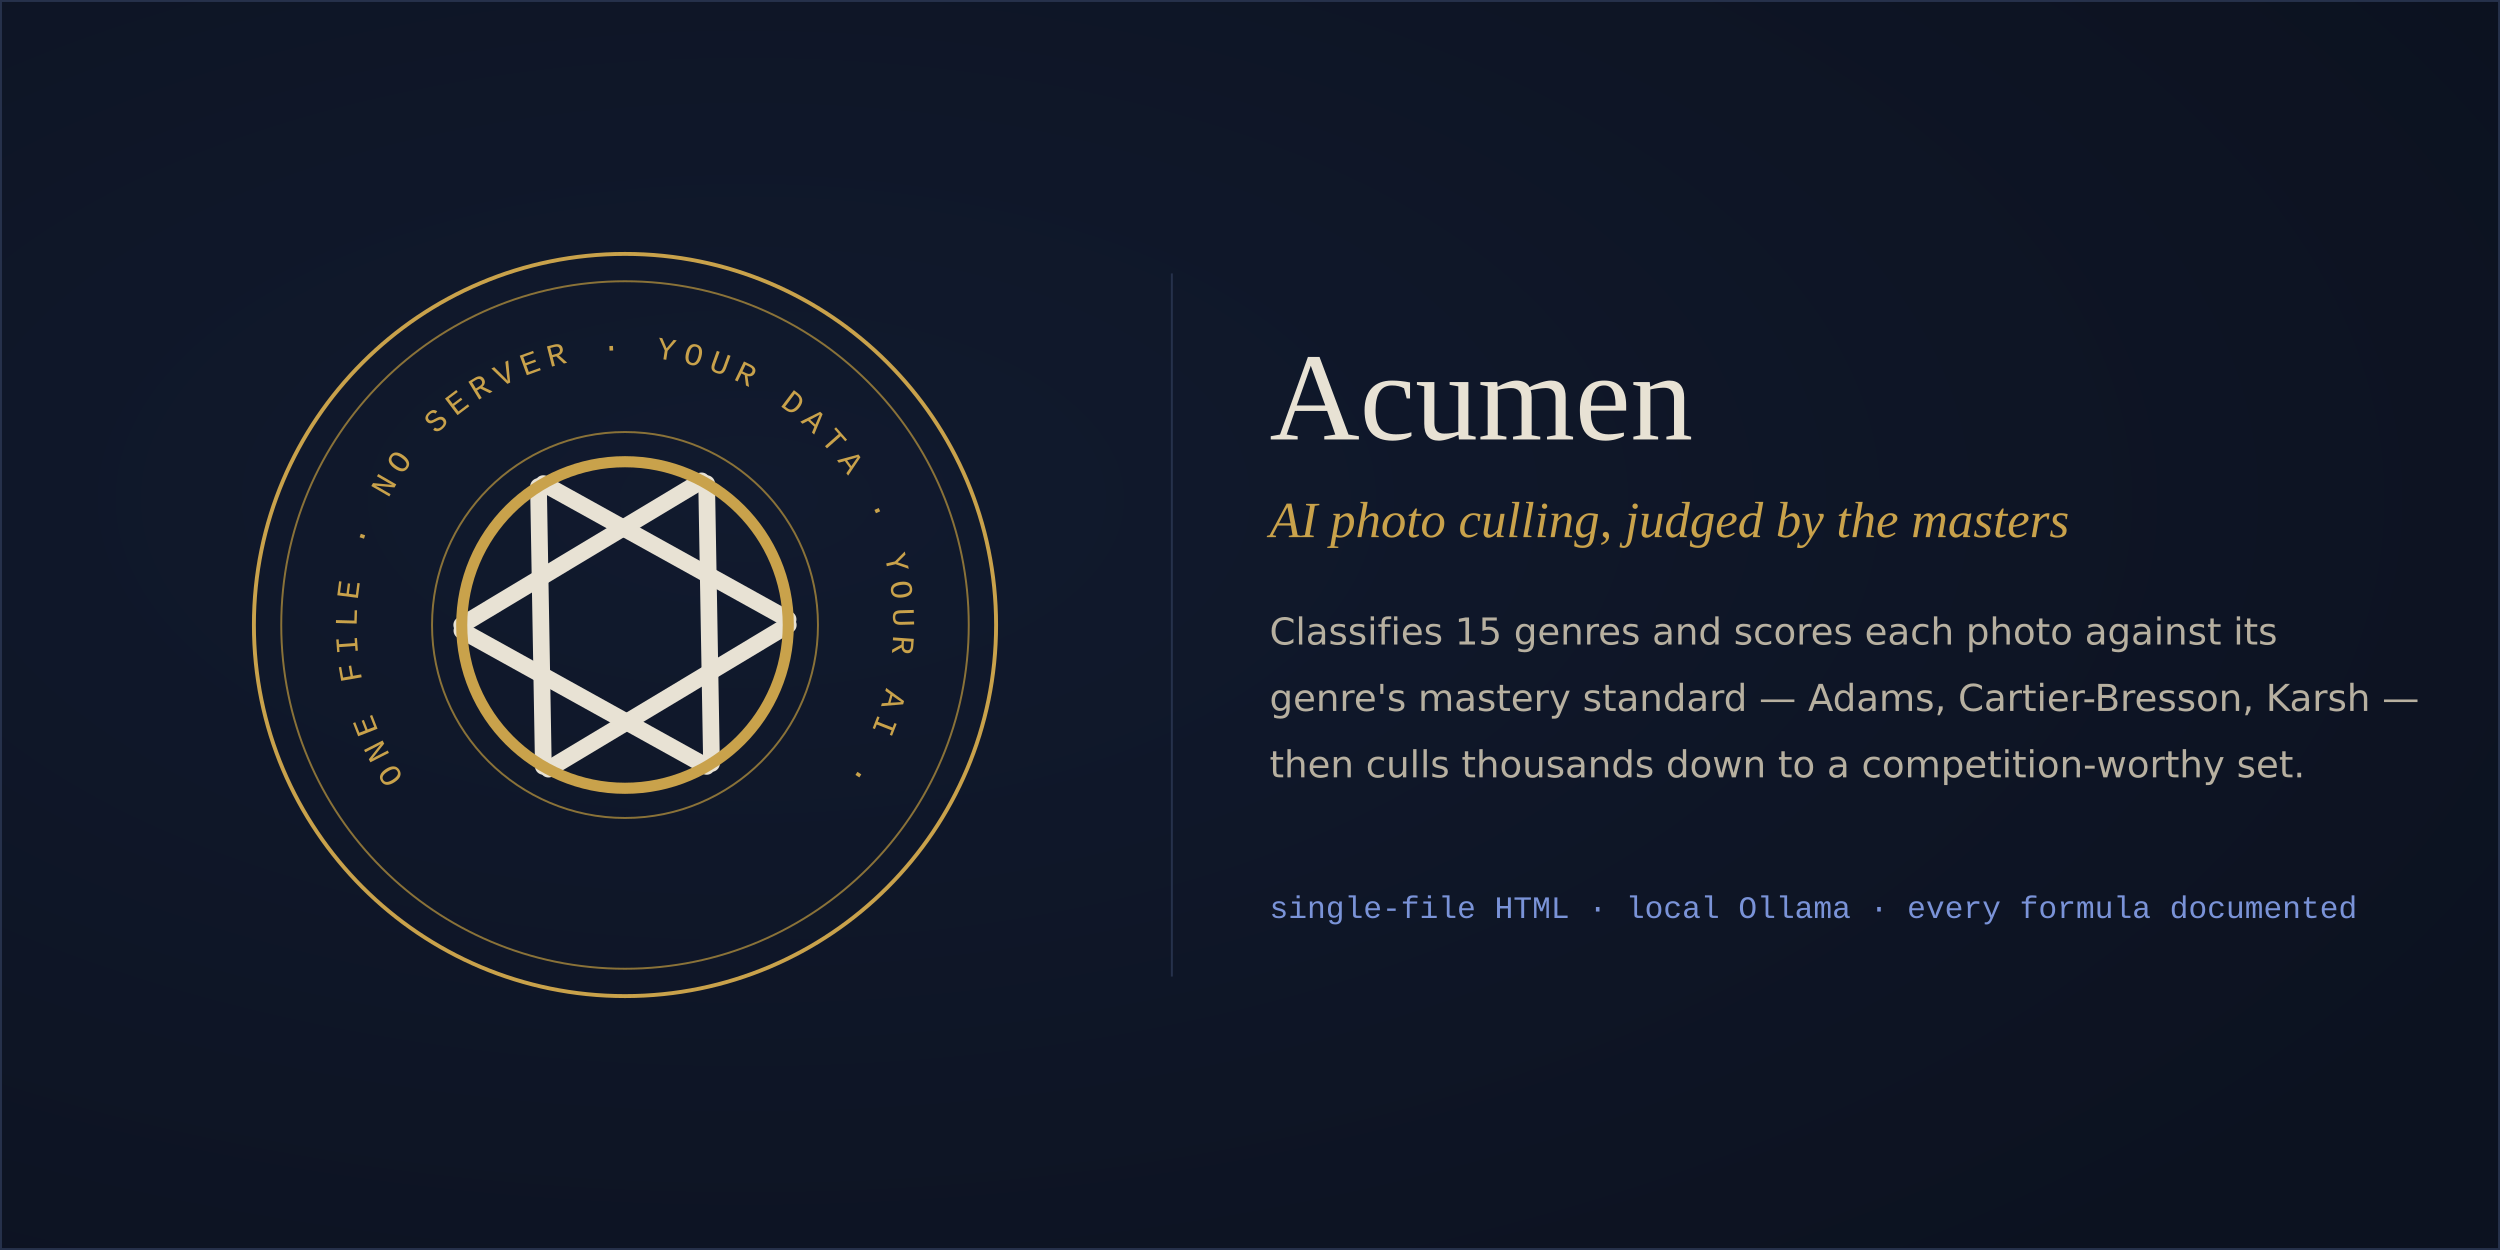
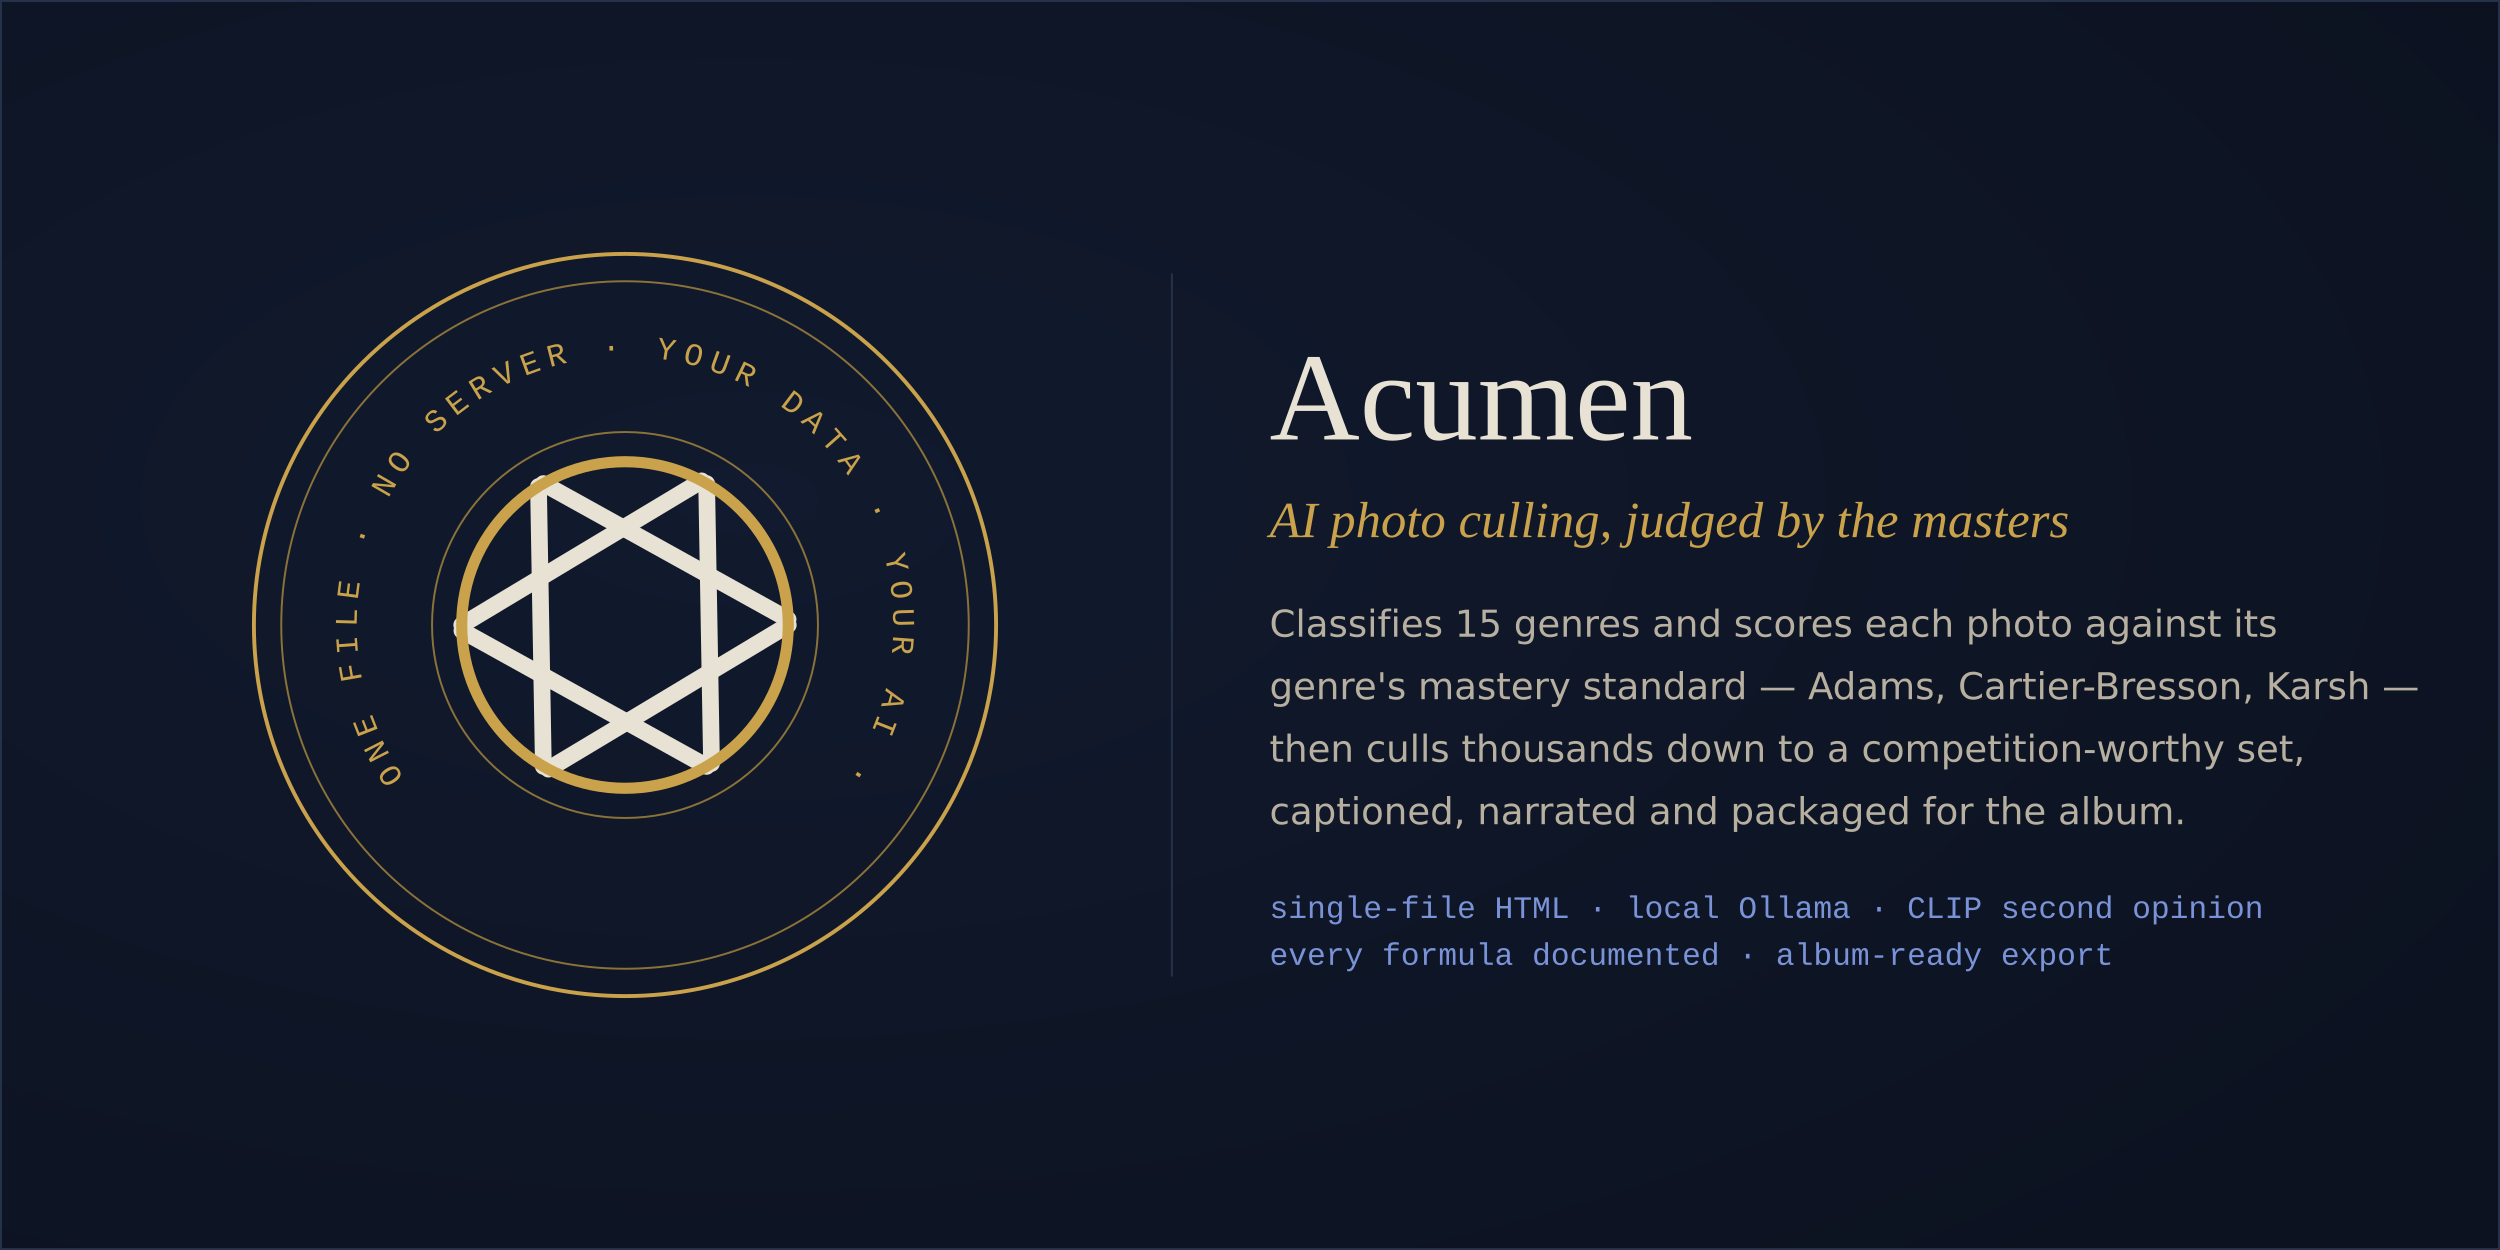
<svg xmlns="http://www.w3.org/2000/svg" width="1280" height="640" viewBox="0 0 1280 640">
  <defs>
    <radialGradient id="glow" cx="30%" cy="40%" r="80%">
      <stop offset="0%" stop-color="#111A2E" />
      <stop offset="100%" stop-color="#0C1220" />
    </radialGradient>
  </defs>
  <rect width="1280" height="640" fill="url(#glow)" />
  <rect x="0.5" y="0.5" width="1279" height="639" fill="none" stroke="#26314B" />
  <circle cx="320" cy="320" r="190" fill="none" stroke="#C9A24B" stroke-width="2" />
  <circle cx="320" cy="320" r="176" fill="none" stroke="#8A7238" stroke-width="1" />
  <circle cx="320" cy="320" r="98.8" fill="none" stroke="#8A7238" stroke-width="1" />
  <text x="204.3" y="394.2" font-family="'Courier New', 'DejaVu Sans Mono', monospace" font-size="16.15" fill="#C9A24B" text-anchor="middle" transform="rotate(-122.7 204.3 394.2)">O</text>
  <text x="197.5" y="382.3" font-family="'Courier New', 'DejaVu Sans Mono', monospace" font-size="16.15" fill="#C9A24B" text-anchor="middle" transform="rotate(-117.0 197.5 382.3)">N</text>
  <text x="192.0" y="369.8" font-family="'Courier New', 'DejaVu Sans Mono', monospace" font-size="16.15" fill="#C9A24B" text-anchor="middle" transform="rotate(-111.3 192.0 369.8)">E</text>
  <text x="184.6" y="343.5" font-family="'Courier New', 'DejaVu Sans Mono', monospace" font-size="16.15" fill="#C9A24B" text-anchor="middle" transform="rotate(-99.9 184.6 343.5)">F</text>
  <text x="183.0" y="329.9" font-family="'Courier New', 'DejaVu Sans Mono', monospace" font-size="16.15" fill="#C9A24B" text-anchor="middle" transform="rotate(-94.1 183.0 329.9)">I</text>
  <text x="182.7" y="316.3" font-family="'Courier New', 'DejaVu Sans Mono', monospace" font-size="16.15" fill="#C9A24B" text-anchor="middle" transform="rotate(-88.4 182.7 316.3)">L</text>
  <text x="183.7" y="302.6" font-family="'Courier New', 'DejaVu Sans Mono', monospace" font-size="16.15" fill="#C9A24B" text-anchor="middle" transform="rotate(-82.7 183.7 302.6)">E</text>
  <text x="189.8" y="276.0" font-family="'Courier New', 'DejaVu Sans Mono', monospace" font-size="16.15" fill="#C9A24B" text-anchor="middle" transform="rotate(-71.3 189.8 276.0)">·</text>
  <text x="201.1" y="251.1" font-family="'Courier New', 'DejaVu Sans Mono', monospace" font-size="16.15" fill="#C9A24B" text-anchor="middle" transform="rotate(-59.9 201.1 251.1)">N</text>
  <text x="208.6" y="239.6" font-family="'Courier New', 'DejaVu Sans Mono', monospace" font-size="16.15" fill="#C9A24B" text-anchor="middle" transform="rotate(-54.2 208.6 239.6)">O</text>
  <text x="226.7" y="219.2" font-family="'Courier New', 'DejaVu Sans Mono', monospace" font-size="16.15" fill="#C9A24B" text-anchor="middle" transform="rotate(-42.8 226.7 219.2)">S</text>
  <text x="237.1" y="210.4" font-family="'Courier New', 'DejaVu Sans Mono', monospace" font-size="16.15" fill="#C9A24B" text-anchor="middle" transform="rotate(-37.1 237.1 210.4)">E</text>
  <text x="248.4" y="202.7" font-family="'Courier New', 'DejaVu Sans Mono', monospace" font-size="16.15" fill="#C9A24B" text-anchor="middle" transform="rotate(-31.4 248.4 202.7)">R</text>
  <text x="260.5" y="196.2" font-family="'Courier New', 'DejaVu Sans Mono', monospace" font-size="16.15" fill="#C9A24B" text-anchor="middle" transform="rotate(-25.7 260.5 196.2)">V</text>
  <text x="273.1" y="190.9" font-family="'Courier New', 'DejaVu Sans Mono', monospace" font-size="16.15" fill="#C9A24B" text-anchor="middle" transform="rotate(-20.0 273.1 190.9)">E</text>
  <text x="286.1" y="186.8" font-family="'Courier New', 'DejaVu Sans Mono', monospace" font-size="16.15" fill="#C9A24B" text-anchor="middle" transform="rotate(-14.3 286.1 186.8)">R</text>
  <text x="313.2" y="182.8" font-family="'Courier New', 'DejaVu Sans Mono', monospace" font-size="16.15" fill="#C9A24B" text-anchor="middle" transform="rotate(-2.9 313.2 182.8)">·</text>
  <text x="340.4" y="184.1" font-family="'Courier New', 'DejaVu Sans Mono', monospace" font-size="16.15" fill="#C9A24B" text-anchor="middle" transform="rotate(8.6 340.4 184.1)">Y</text>
  <text x="353.9" y="186.8" font-family="'Courier New', 'DejaVu Sans Mono', monospace" font-size="16.15" fill="#C9A24B" text-anchor="middle" transform="rotate(14.3 353.9 186.8)">O</text>
  <text x="366.9" y="190.9" font-family="'Courier New', 'DejaVu Sans Mono', monospace" font-size="16.15" fill="#C9A24B" text-anchor="middle" transform="rotate(20.0 366.9 190.9)">U</text>
  <text x="379.5" y="196.2" font-family="'Courier New', 'DejaVu Sans Mono', monospace" font-size="16.15" fill="#C9A24B" text-anchor="middle" transform="rotate(25.7 379.5 196.2)">R</text>
  <text x="402.9" y="210.4" font-family="'Courier New', 'DejaVu Sans Mono', monospace" font-size="16.15" fill="#C9A24B" text-anchor="middle" transform="rotate(37.1 402.9 210.4)">D</text>
  <text x="413.3" y="219.2" font-family="'Courier New', 'DejaVu Sans Mono', monospace" font-size="16.15" fill="#C9A24B" text-anchor="middle" transform="rotate(42.8 413.3 219.2)">A</text>
  <text x="422.9" y="229.0" font-family="'Courier New', 'DejaVu Sans Mono', monospace" font-size="16.15" fill="#C9A24B" text-anchor="middle" transform="rotate(48.5 422.9 229.0)">T</text>
  <text x="431.4" y="239.6" font-family="'Courier New', 'DejaVu Sans Mono', monospace" font-size="16.15" fill="#C9A24B" text-anchor="middle" transform="rotate(54.2 431.4 239.6)">A</text>
  <text x="445.1" y="263.3" font-family="'Courier New', 'DejaVu Sans Mono', monospace" font-size="16.15" fill="#C9A24B" text-anchor="middle" transform="rotate(65.6 445.1 263.3)">·</text>
  <text x="453.9" y="289.2" font-family="'Courier New', 'DejaVu Sans Mono', monospace" font-size="16.15" fill="#C9A24B" text-anchor="middle" transform="rotate(77.0 453.9 289.2)">Y</text>
  <text x="456.3" y="302.6" font-family="'Courier New', 'DejaVu Sans Mono', monospace" font-size="16.15" fill="#C9A24B" text-anchor="middle" transform="rotate(82.7 456.3 302.6)">O</text>
  <text x="457.3" y="316.3" font-family="'Courier New', 'DejaVu Sans Mono', monospace" font-size="16.15" fill="#C9A24B" text-anchor="middle" transform="rotate(88.4 457.3 316.3)">U</text>
  <text x="457.0" y="329.9" font-family="'Courier New', 'DejaVu Sans Mono', monospace" font-size="16.15" fill="#C9A24B" text-anchor="middle" transform="rotate(94.1 457.0 329.9)">R</text>
  <text x="452.4" y="356.9" font-family="'Courier New', 'DejaVu Sans Mono', monospace" font-size="16.15" fill="#C9A24B" text-anchor="middle" transform="rotate(105.6 452.4 356.9)">A</text>
  <text x="448.0" y="369.8" font-family="'Courier New', 'DejaVu Sans Mono', monospace" font-size="16.15" fill="#C9A24B" text-anchor="middle" transform="rotate(111.3 448.0 369.8)">I</text>
  <text x="435.7" y="394.2" font-family="'Courier New', 'DejaVu Sans Mono', monospace" font-size="16.15" fill="#C9A24B" text-anchor="middle" transform="rotate(122.7 435.7 394.2)">·</text>
  <line x1="403.6" y1="320.0" x2="280.8" y2="393.8" stroke="#E8E2D4" stroke-width="8.55" stroke-linecap="round" />
  <line x1="361.8" y1="392.4" x2="236.5" y2="322.9" stroke="#E8E2D4" stroke-width="8.55" stroke-linecap="round" />
  <line x1="278.2" y1="392.4" x2="275.7" y2="249.1" stroke="#E8E2D4" stroke-width="8.55" stroke-linecap="round" />
  <line x1="236.4" y1="320.0" x2="359.2" y2="246.2" stroke="#E8E2D4" stroke-width="8.55" stroke-linecap="round" />
  <line x1="278.2" y1="247.6" x2="403.5" y2="317.1" stroke="#E8E2D4" stroke-width="8.55" stroke-linecap="round" />
  <line x1="361.8" y1="247.6" x2="364.3" y2="390.9" stroke="#E8E2D4" stroke-width="8.55" stroke-linecap="round" />
  <circle cx="320" cy="320" r="83.6" fill="none" stroke="#C9A24B" stroke-width="5.7" />
  <line x1="600" y1="140" x2="600" y2="500" stroke="#26314B" stroke-width="1" />
  <text x="650" y="225" font-family="Georgia, 'Times New Roman', 'DejaVu Serif', serif" font-size="64" fill="#E8E2D4">Acumen</text>
  <text x="650" y="275" font-family="Georgia, 'Times New Roman', 'DejaVu Serif', serif" font-size="26" font-style="italic" fill="#C9A24B">AI photo culling, judged by the masters</text>
-   <text x="650" y="330" font-family="'Segoe UI', 'DejaVu Sans', sans-serif" font-size="19" fill="#B7B0A0">Classifies 15 genres and scores each photo against its</text>
-   <text x="650" y="364" font-family="'Segoe UI', 'DejaVu Sans', sans-serif" font-size="19" fill="#B7B0A0">genre's mastery standard — Adams, Cartier-Bresson, Karsh —</text>
-   <text x="650" y="398" font-family="'Segoe UI', 'DejaVu Sans', sans-serif" font-size="19" fill="#B7B0A0">then culls thousands down to a competition-worthy set.</text>
-   <text x="650" y="470" font-family="'Courier New', 'DejaVu Sans Mono', monospace" font-size="16" fill="#7A93D8">single-file HTML · local Ollama · every formula documented</text>
+   <text x="650" y="326" font-family="'Segoe UI', 'DejaVu Sans', sans-serif" font-size="19" fill="#B7B0A0">Classifies 15 genres and scores each photo against its</text>
+   <text x="650" y="358" font-family="'Segoe UI', 'DejaVu Sans', sans-serif" font-size="19" fill="#B7B0A0">genre's mastery standard — Adams, Cartier-Bresson, Karsh —</text>
+   <text x="650" y="390" font-family="'Segoe UI', 'DejaVu Sans', sans-serif" font-size="19" fill="#B7B0A0">then culls thousands down to a competition-worthy set,</text>
+   <text x="650" y="422" font-family="'Segoe UI', 'DejaVu Sans', sans-serif" font-size="19" fill="#B7B0A0">captioned, narrated and packaged for the album.</text>
+   <text x="650" y="470" font-family="'Courier New', 'DejaVu Sans Mono', monospace" font-size="16" fill="#7A93D8">single-file HTML · local Ollama · CLIP second opinion</text>
+   <text x="650" y="494" font-family="'Courier New', 'DejaVu Sans Mono', monospace" font-size="16" fill="#7A93D8">every formula documented · album-ready export</text>
</svg>
